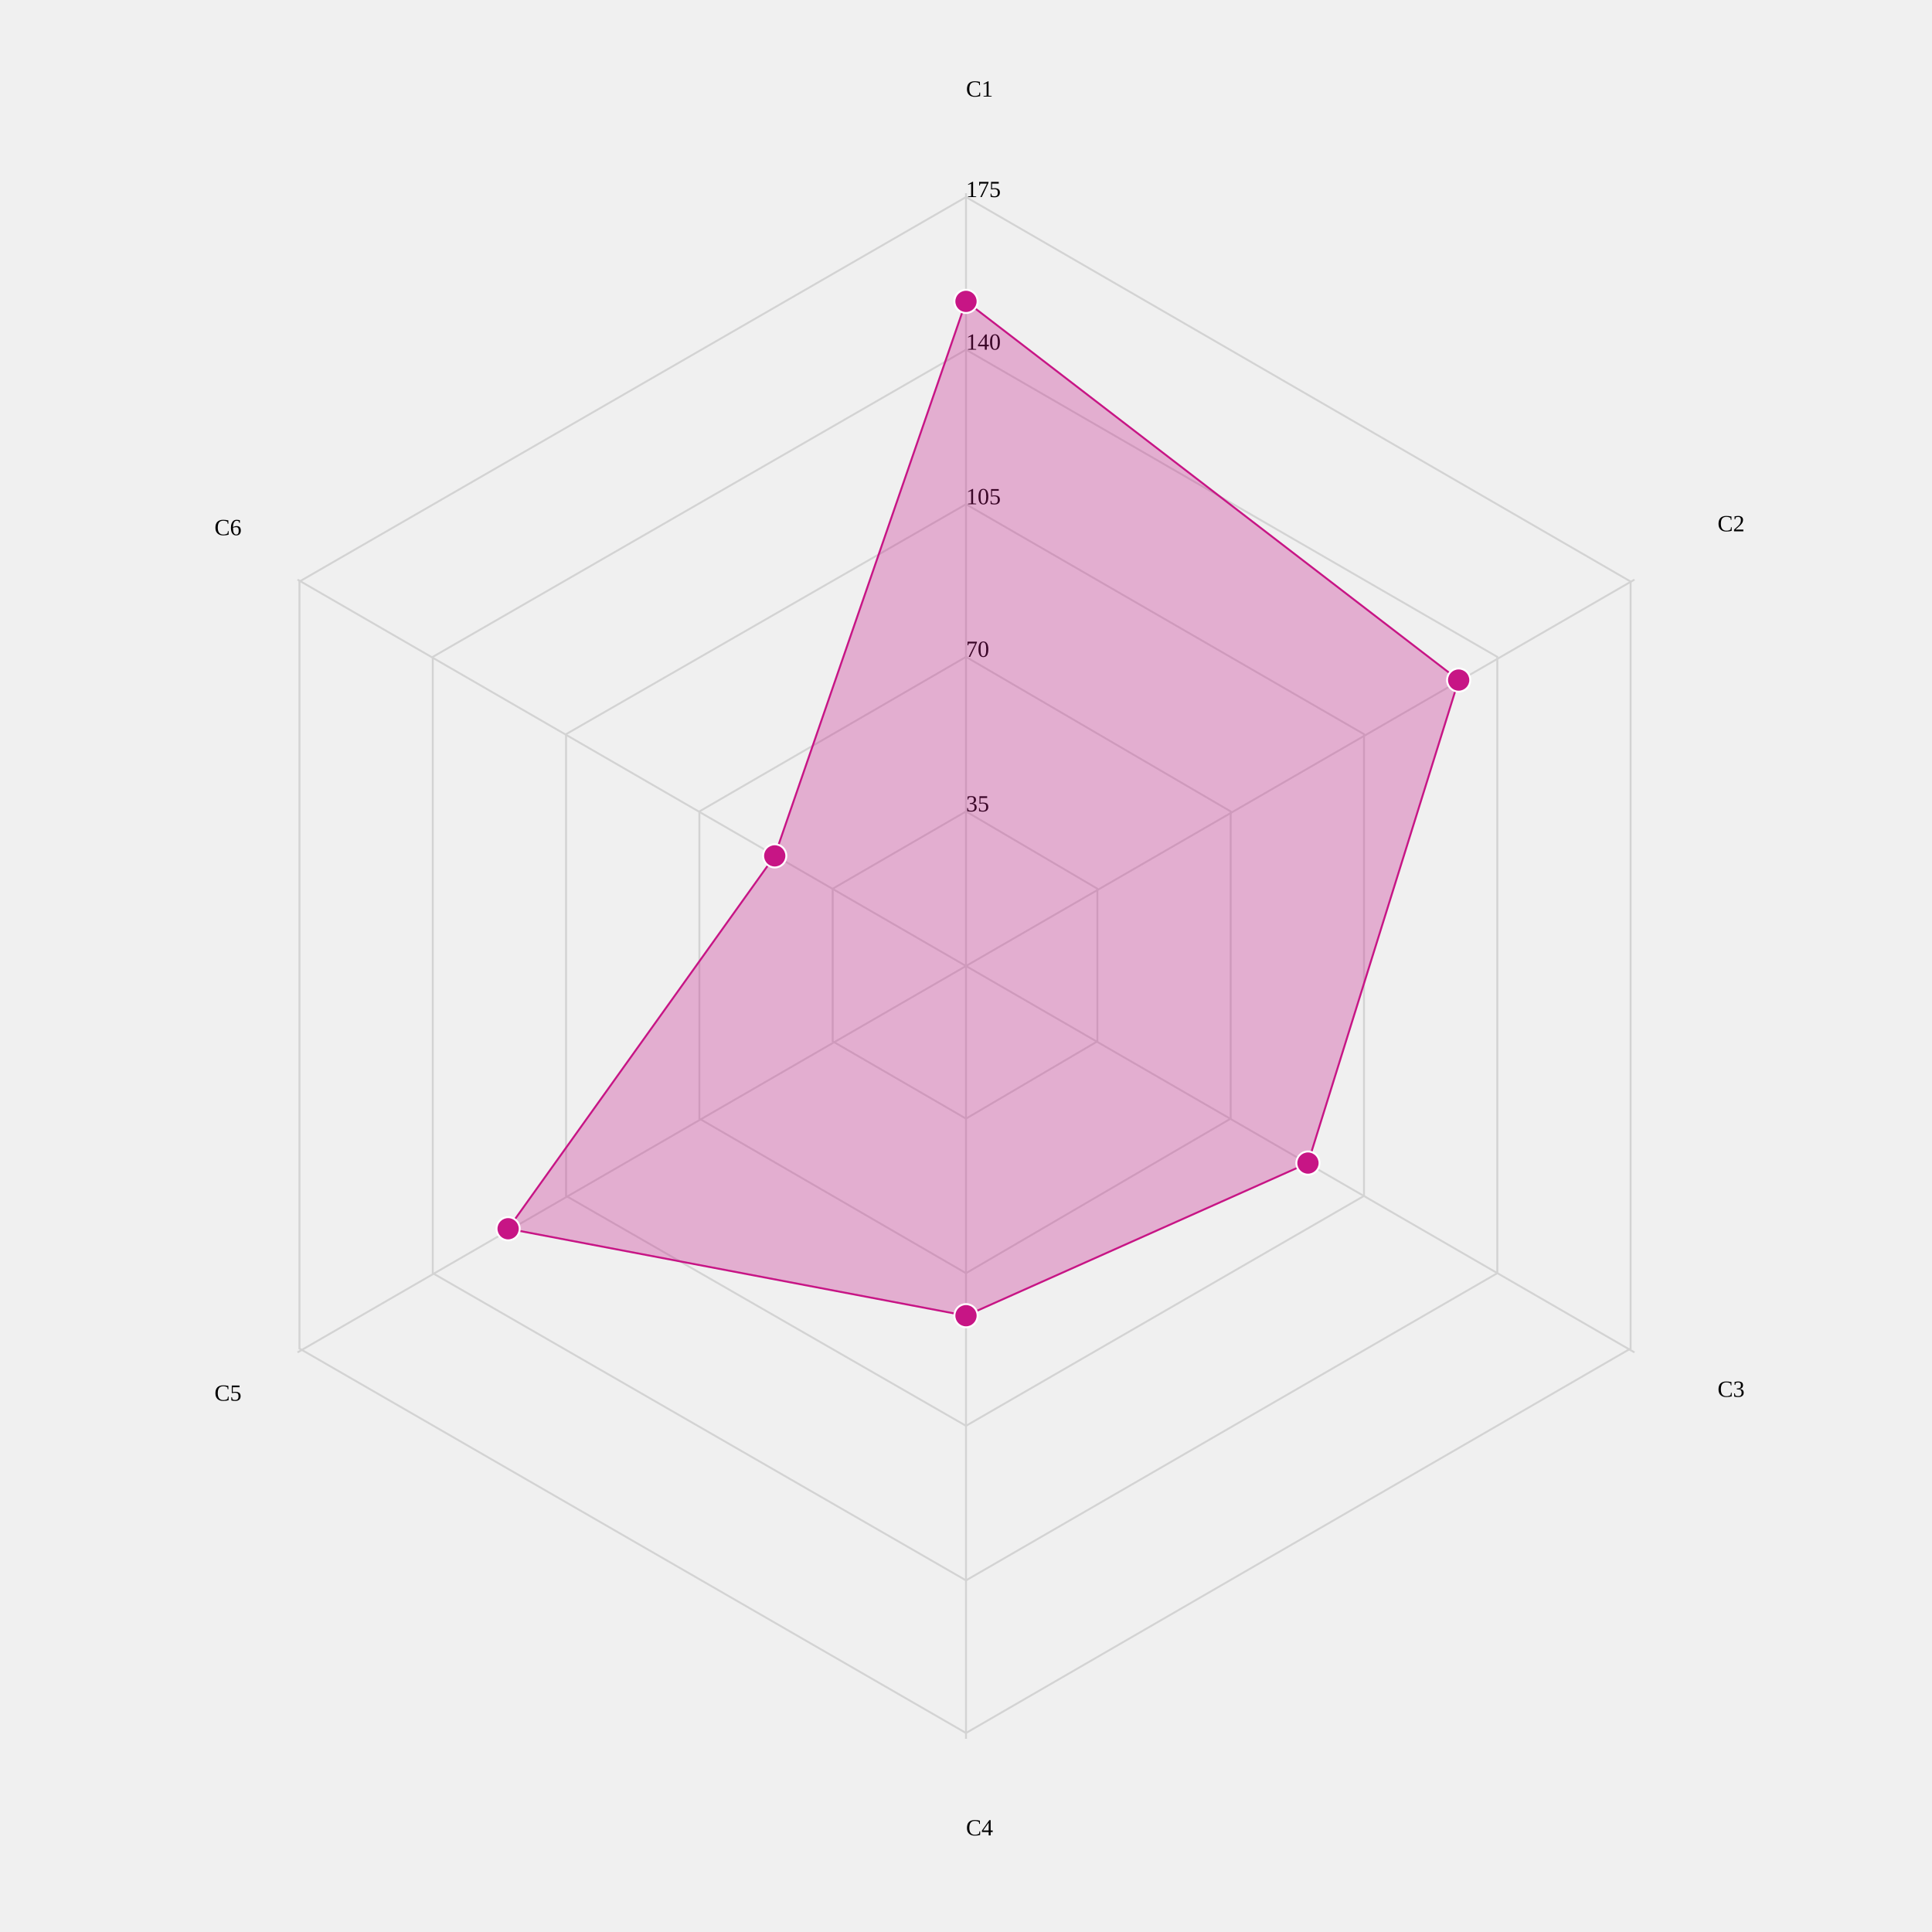
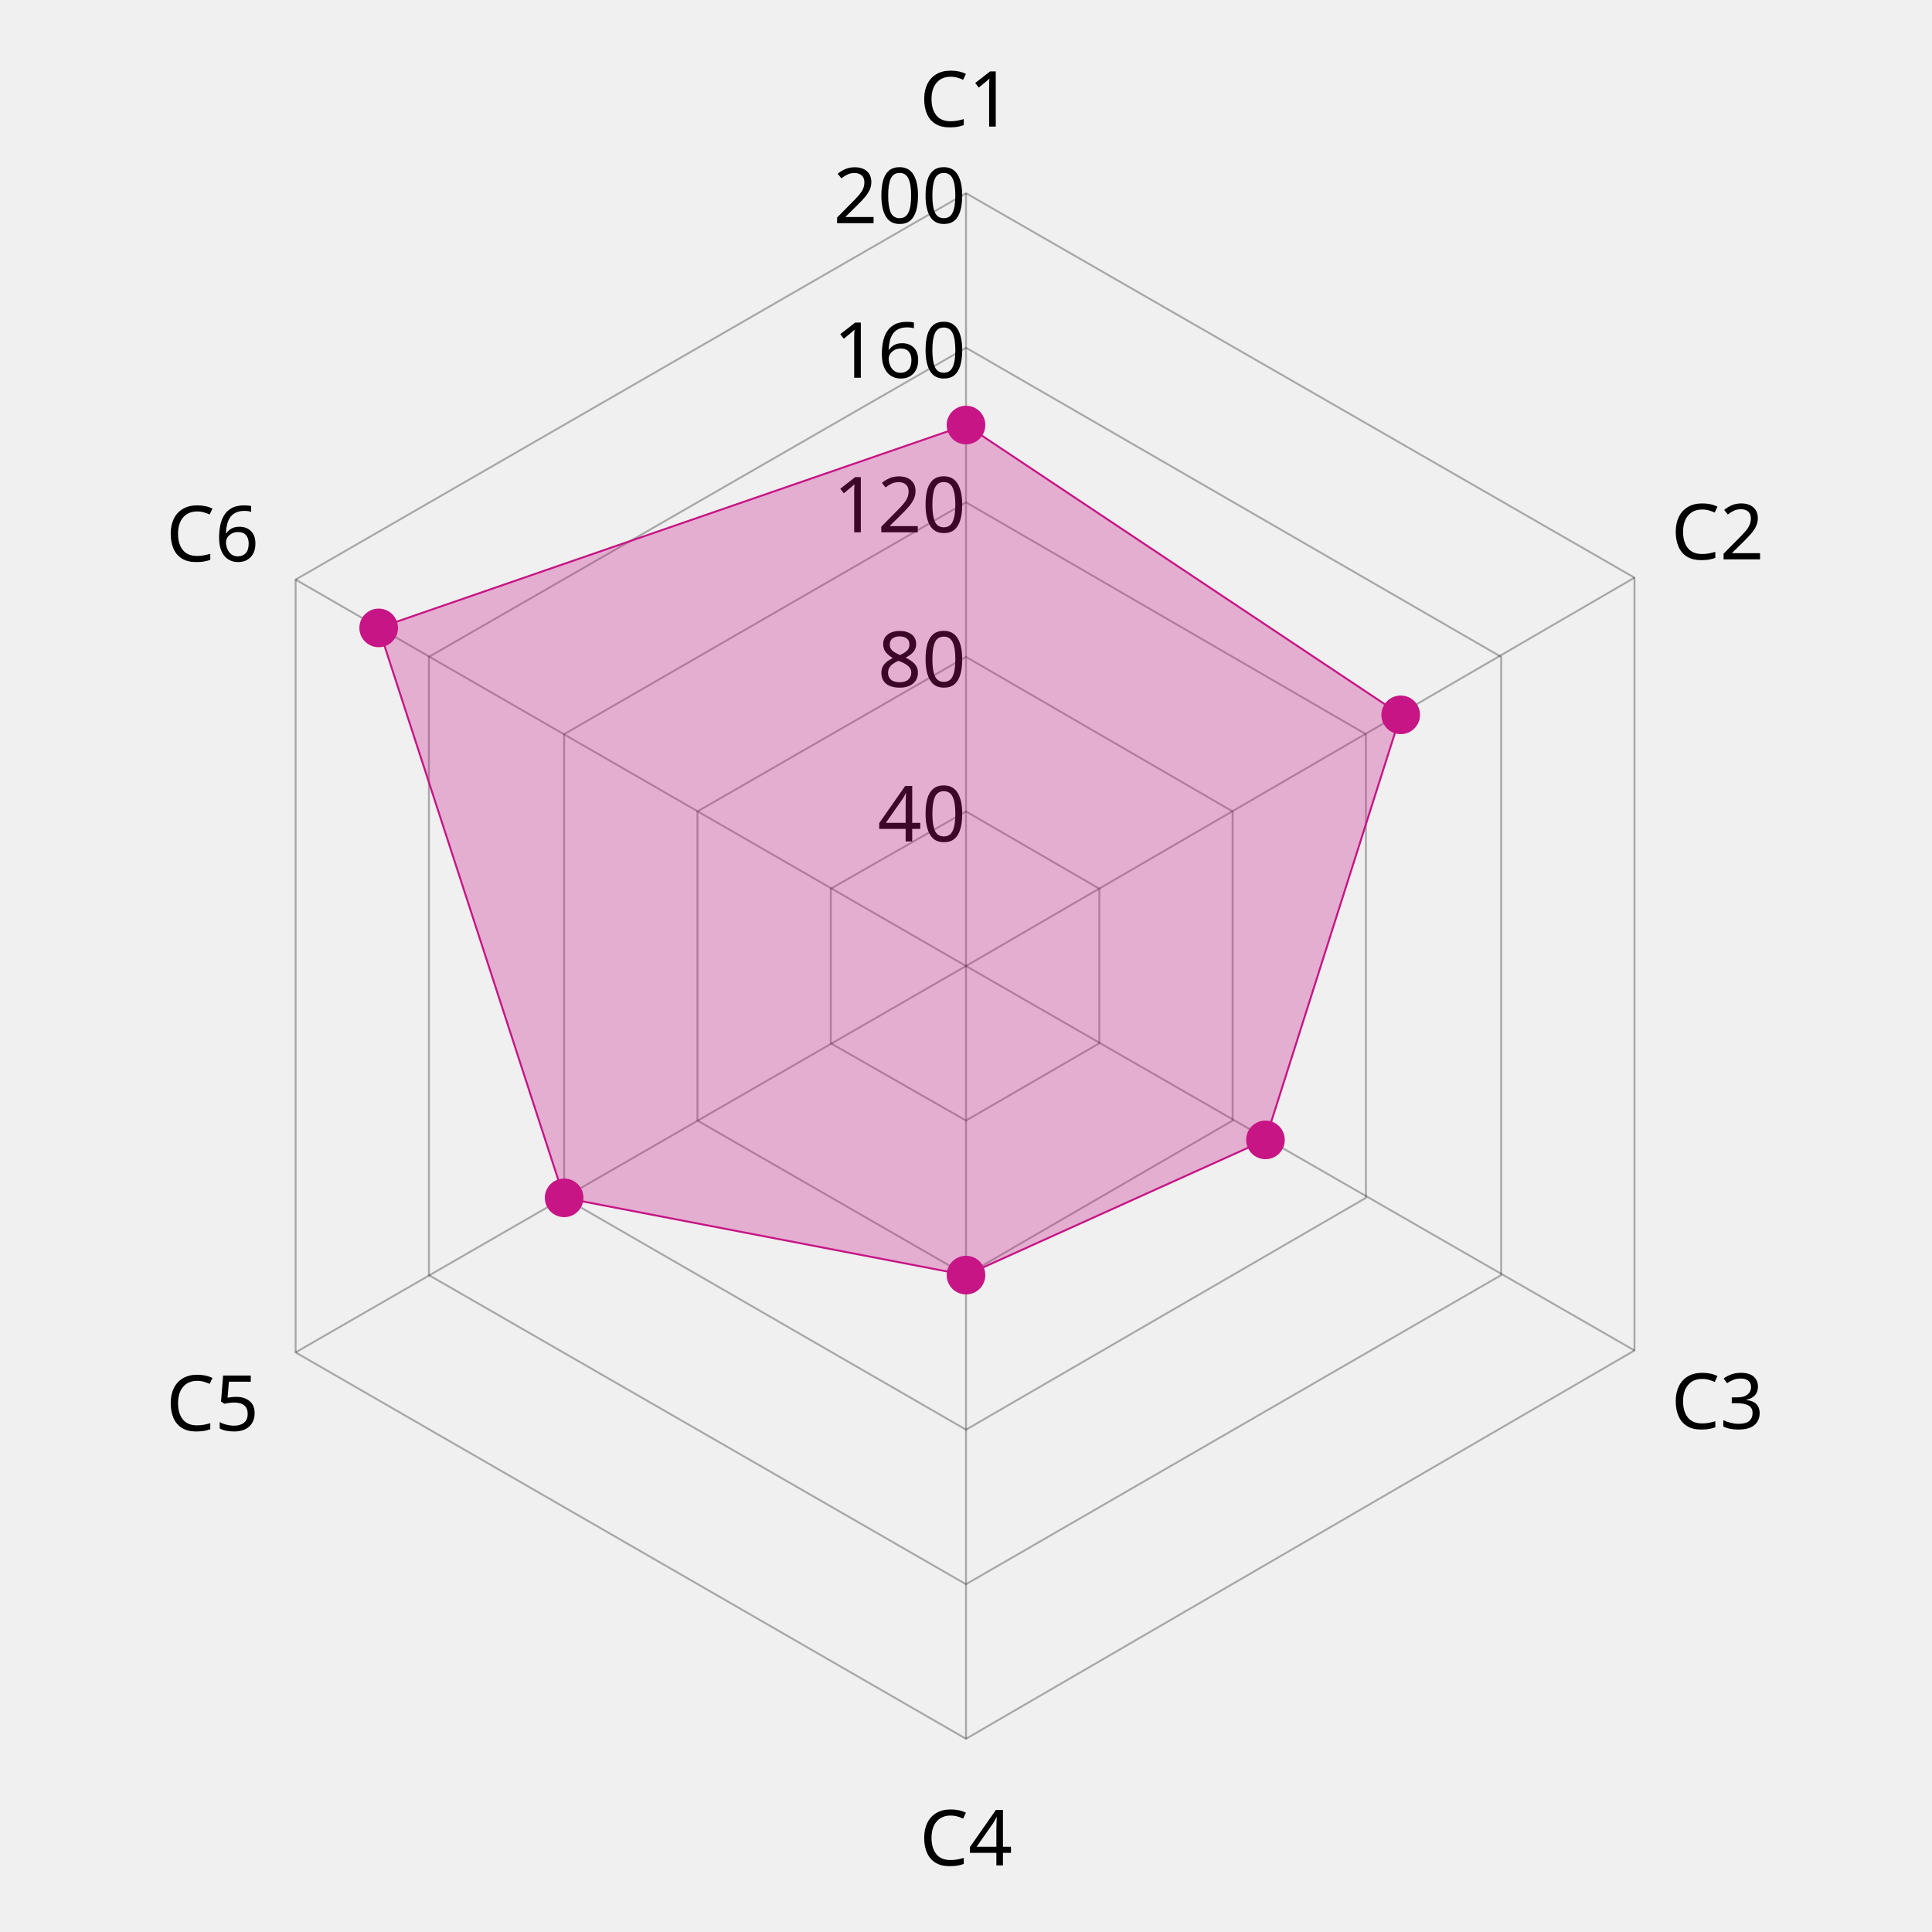
- <svg xmlns="http://www.w3.org/2000/svg" viewBox="0 0 1000 1000">
-   <line stroke="LightGray" x1="500" y1="500" x2="500" y2="100" />
-   <text x="500" y="50">C1</text>
-   <line stroke="LightGray" x1="500" y1="500" x2="846" y2="300" />
-   <text x="889" y="275">C2</text>
-   <line stroke="LightGray" x1="500" y1="500" x2="846" y2="700" />
-   <text x="889" y="723">C3</text>
-   <line stroke="LightGray" x1="500" y1="500" x2="500" y2="900" />
-   <text x="500" y="950">C4</text>
-   <line stroke="LightGray" x1="500" y1="500" x2="154" y2="700" />
-   <text x="111" y="725">C5</text>
-   <line stroke="LightGray" x1="500" y1="500" x2="154" y2="300" />
-   <text x="111" y="277">C6</text>
-   <polygon fill="none" stroke="LightGray" points="500,420 568,460 568,539 500,579 431,539 431,460" />
-   <text x="500" y="420">35</text>
-   <polygon fill="none" stroke="LightGray" points="500,340 637,420 637,579 500,659 362,579 362,420" />
-   <text x="500" y="340">70</text>
-   <polygon fill="none" stroke="LightGray" points="500,261 706,380 706,619 500,738 293,619 293,380" />
-   <text x="500" y="261">105</text>
-   <polygon fill="none" stroke="LightGray" points="500,181 775,340 775,659 500,818 224,659 224,340" />
-   <text x="500" y="181">140</text>
-   <polygon fill="none" stroke="LightGray" points="500,102 844,301 844,698 500,897 155,698 155,301" />
-   <text x="500" y="102">175</text>
+ <svg xmlns="http://www.w3.org/2000/svg" viewBox="0 0 1000 1000" style="background-color: transparent; font-family: system-ui">
+   <line x1="500" y1="500" x2="500" y2="100" stroke="currentColor" stroke-width="1px" stroke-opacity="0.3" vector-effect="non-scaling-stroke" />
+   <text style="font-size: 40px;pointer-events: none;dominant-baseline: central;text-anchor: middle;" x="500" y="50" fill="currentColor">C1</text>
+   <line x1="500" y1="500" x2="846" y2="299" stroke="currentColor" stroke-width="1px" stroke-opacity="0.3" vector-effect="non-scaling-stroke" />
+   <text style="font-size: 40px;pointer-events: none;dominant-baseline: central;text-anchor: middle;" x="889" y="274" fill="currentColor">C2</text>
+   <line x1="500" y1="500" x2="846" y2="699" stroke="currentColor" stroke-width="1px" stroke-opacity="0.3" vector-effect="non-scaling-stroke" />
+   <text style="font-size: 40px;pointer-events: none;dominant-baseline: central;text-anchor: middle;" x="889" y="724" fill="currentColor">C3</text>
+   <line x1="500" y1="500" x2="500" y2="900" stroke="currentColor" stroke-width="1px" stroke-opacity="0.3" vector-effect="non-scaling-stroke" />
+   <text style="font-size: 40px;pointer-events: none;dominant-baseline: central;text-anchor: middle;" x="500" y="950" fill="currentColor">C4</text>
+   <line x1="500" y1="500" x2="153" y2="700" stroke="currentColor" stroke-width="1px" stroke-opacity="0.3" vector-effect="non-scaling-stroke" />
+   <text style="font-size: 40px;pointer-events: none;dominant-baseline: central;text-anchor: middle;" x="110" y="725" fill="currentColor">C5</text>
+   <line x1="500" y1="500" x2="153" y2="300" stroke="currentColor" stroke-width="1px" stroke-opacity="0.3" vector-effect="non-scaling-stroke" />
+   <text style="font-size: 40px;pointer-events: none;dominant-baseline: central;text-anchor: middle;" x="110" y="275" fill="currentColor">C6</text>
+   <path fill="transparent" stroke="currentColor" stroke-width="1px" stroke-opacity="0.3" vector-effect="non-scaling-stroke" d="M 500 420 L 569 460 L 569 540 L 500 580 L 430 540 L 430 460 Z" />
+   <text style="font-size: 40px;pointer-events: none;dominant-baseline: central;text-anchor: end;transform: translateX(-0.5em);" x="500" y="420" fill="currentColor">40</text>
+   <path fill="transparent" stroke="currentColor" stroke-width="1px" stroke-opacity="0.3" vector-effect="non-scaling-stroke" d="M 500 340 L 638 420 L 638 580 L 500 660 L 361 580 L 361 420 Z" />
+   <text style="font-size: 40px;pointer-events: none;dominant-baseline: central;text-anchor: end;transform: translateX(-0.5em);" x="500" y="340" fill="currentColor">80</text>
+   <path fill="transparent" stroke="currentColor" stroke-width="1px" stroke-opacity="0.3" vector-effect="non-scaling-stroke" d="M 500 260 L 707 380 L 707 620 L 500 740 L 292 620 L 292 380 Z" />
+   <text style="font-size: 40px;pointer-events: none;dominant-baseline: central;text-anchor: end;transform: translateX(-0.5em);" x="500" y="260" fill="currentColor">120</text>
+   <path fill="transparent" stroke="currentColor" stroke-width="1px" stroke-opacity="0.3" vector-effect="non-scaling-stroke" d="M 500 180 L 777 340 L 777 660 L 500 820 L 222 660 L 222 340 Z" />
+   <text style="font-size: 40px;pointer-events: none;dominant-baseline: central;text-anchor: end;transform: translateX(-0.5em);" x="500" y="180" fill="currentColor">160</text>
+   <path fill="transparent" stroke="currentColor" stroke-width="1px" stroke-opacity="0.3" vector-effect="non-scaling-stroke" d="M 500 100 L 846 299 L 846 699 L 500 900 L 153 700 L 153 300 Z" />
+   <text style="font-size: 40px;pointer-events: none;dominant-baseline: central;text-anchor: end;transform: translateX(-0.5em);" x="500" y="100" fill="currentColor">200</text>
  <g>
-     <path fill="MediumVioletRed" stroke="MediumVioletRed" style="fill-opacity:0.3" d="M 500 156 L 755 352 L 677 602 L 500 681 L 263 636 L 401 443 Z" />
-     <circle class="point" fill="MediumVioletRed" stroke="White" cx="500" cy="156" r="0.5em">
+     <path fill="#C71585" stroke="#C71585" fill-opacity="0.3" stroke-width="1px" vector-effect="non-scaling-stroke" d="M 500 220 L 725 370 L 655 590 L 500 660 L 292 620 L 196 325 Z" />
+     <circle fill="MediumVioletRed" stroke="transparent" stroke-width="1px" vector-effect="non-scaling-stroke" cx="500" cy="220" r="10px">
			</circle>
-     <circle class="point" fill="MediumVioletRed" stroke="White" cx="755" cy="352" r="0.5em">
+     <circle fill="MediumVioletRed" stroke="transparent" stroke-width="1px" vector-effect="non-scaling-stroke" cx="725" cy="370" r="10px">
			</circle>
-     <circle class="point" fill="MediumVioletRed" stroke="White" cx="677" cy="602" r="0.5em">
+     <circle fill="MediumVioletRed" stroke="transparent" stroke-width="1px" vector-effect="non-scaling-stroke" cx="655" cy="590" r="10px">
			</circle>
-     <circle class="point" fill="MediumVioletRed" stroke="White" cx="500" cy="681" r="0.5em">
+     <circle fill="MediumVioletRed" stroke="transparent" stroke-width="1px" vector-effect="non-scaling-stroke" cx="500" cy="660" r="10px">
			</circle>
-     <circle class="point" fill="MediumVioletRed" stroke="White" cx="263" cy="636" r="0.5em">
+     <circle fill="MediumVioletRed" stroke="transparent" stroke-width="1px" vector-effect="non-scaling-stroke" cx="292" cy="620" r="10px">
			</circle>
-     <circle class="point" fill="MediumVioletRed" stroke="White" cx="401" cy="443" r="0.5em">
+     <circle fill="MediumVioletRed" stroke="transparent" stroke-width="1px" vector-effect="non-scaling-stroke" cx="196" cy="325" r="10px">
			</circle>
  </g>
+   <style>
+ 		g &gt; circle {
+ 			cursor: pointer;
+ 			transition-duration: 0.25s;
+ 		}
+ 		g &gt; circle:hover {
+ 			r: 15px;
+ 		}
+ 	</style>
</svg>
